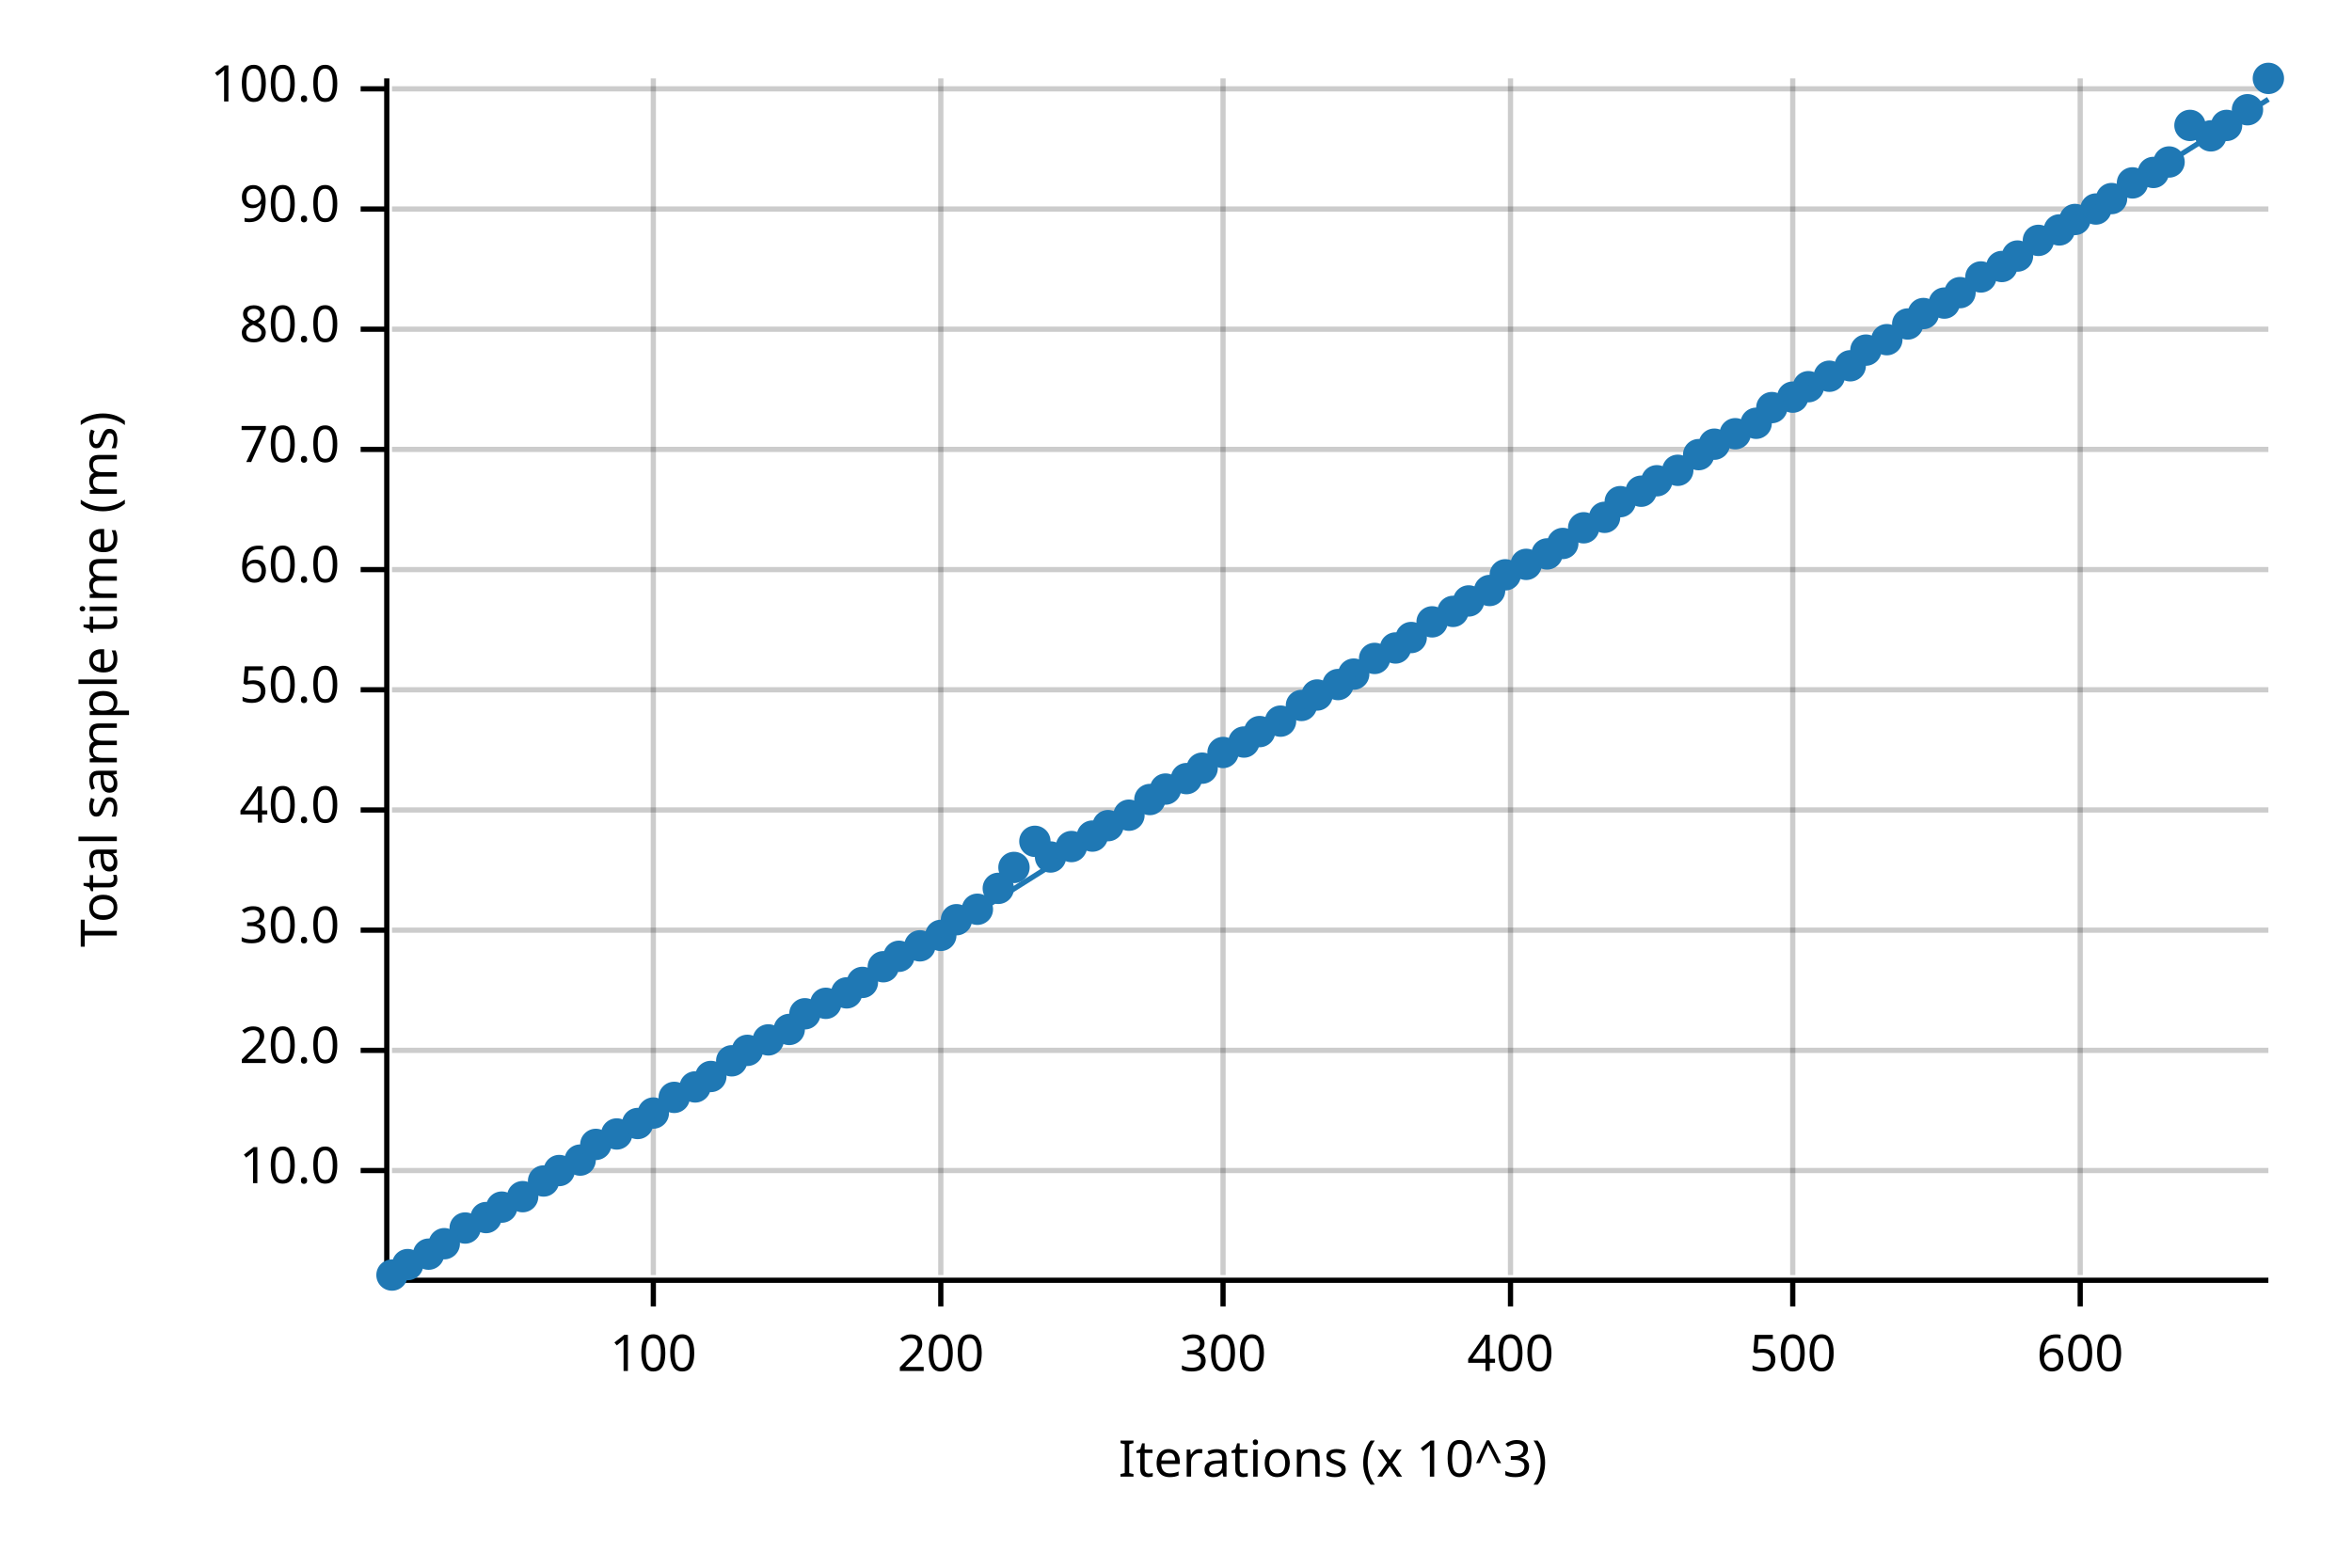
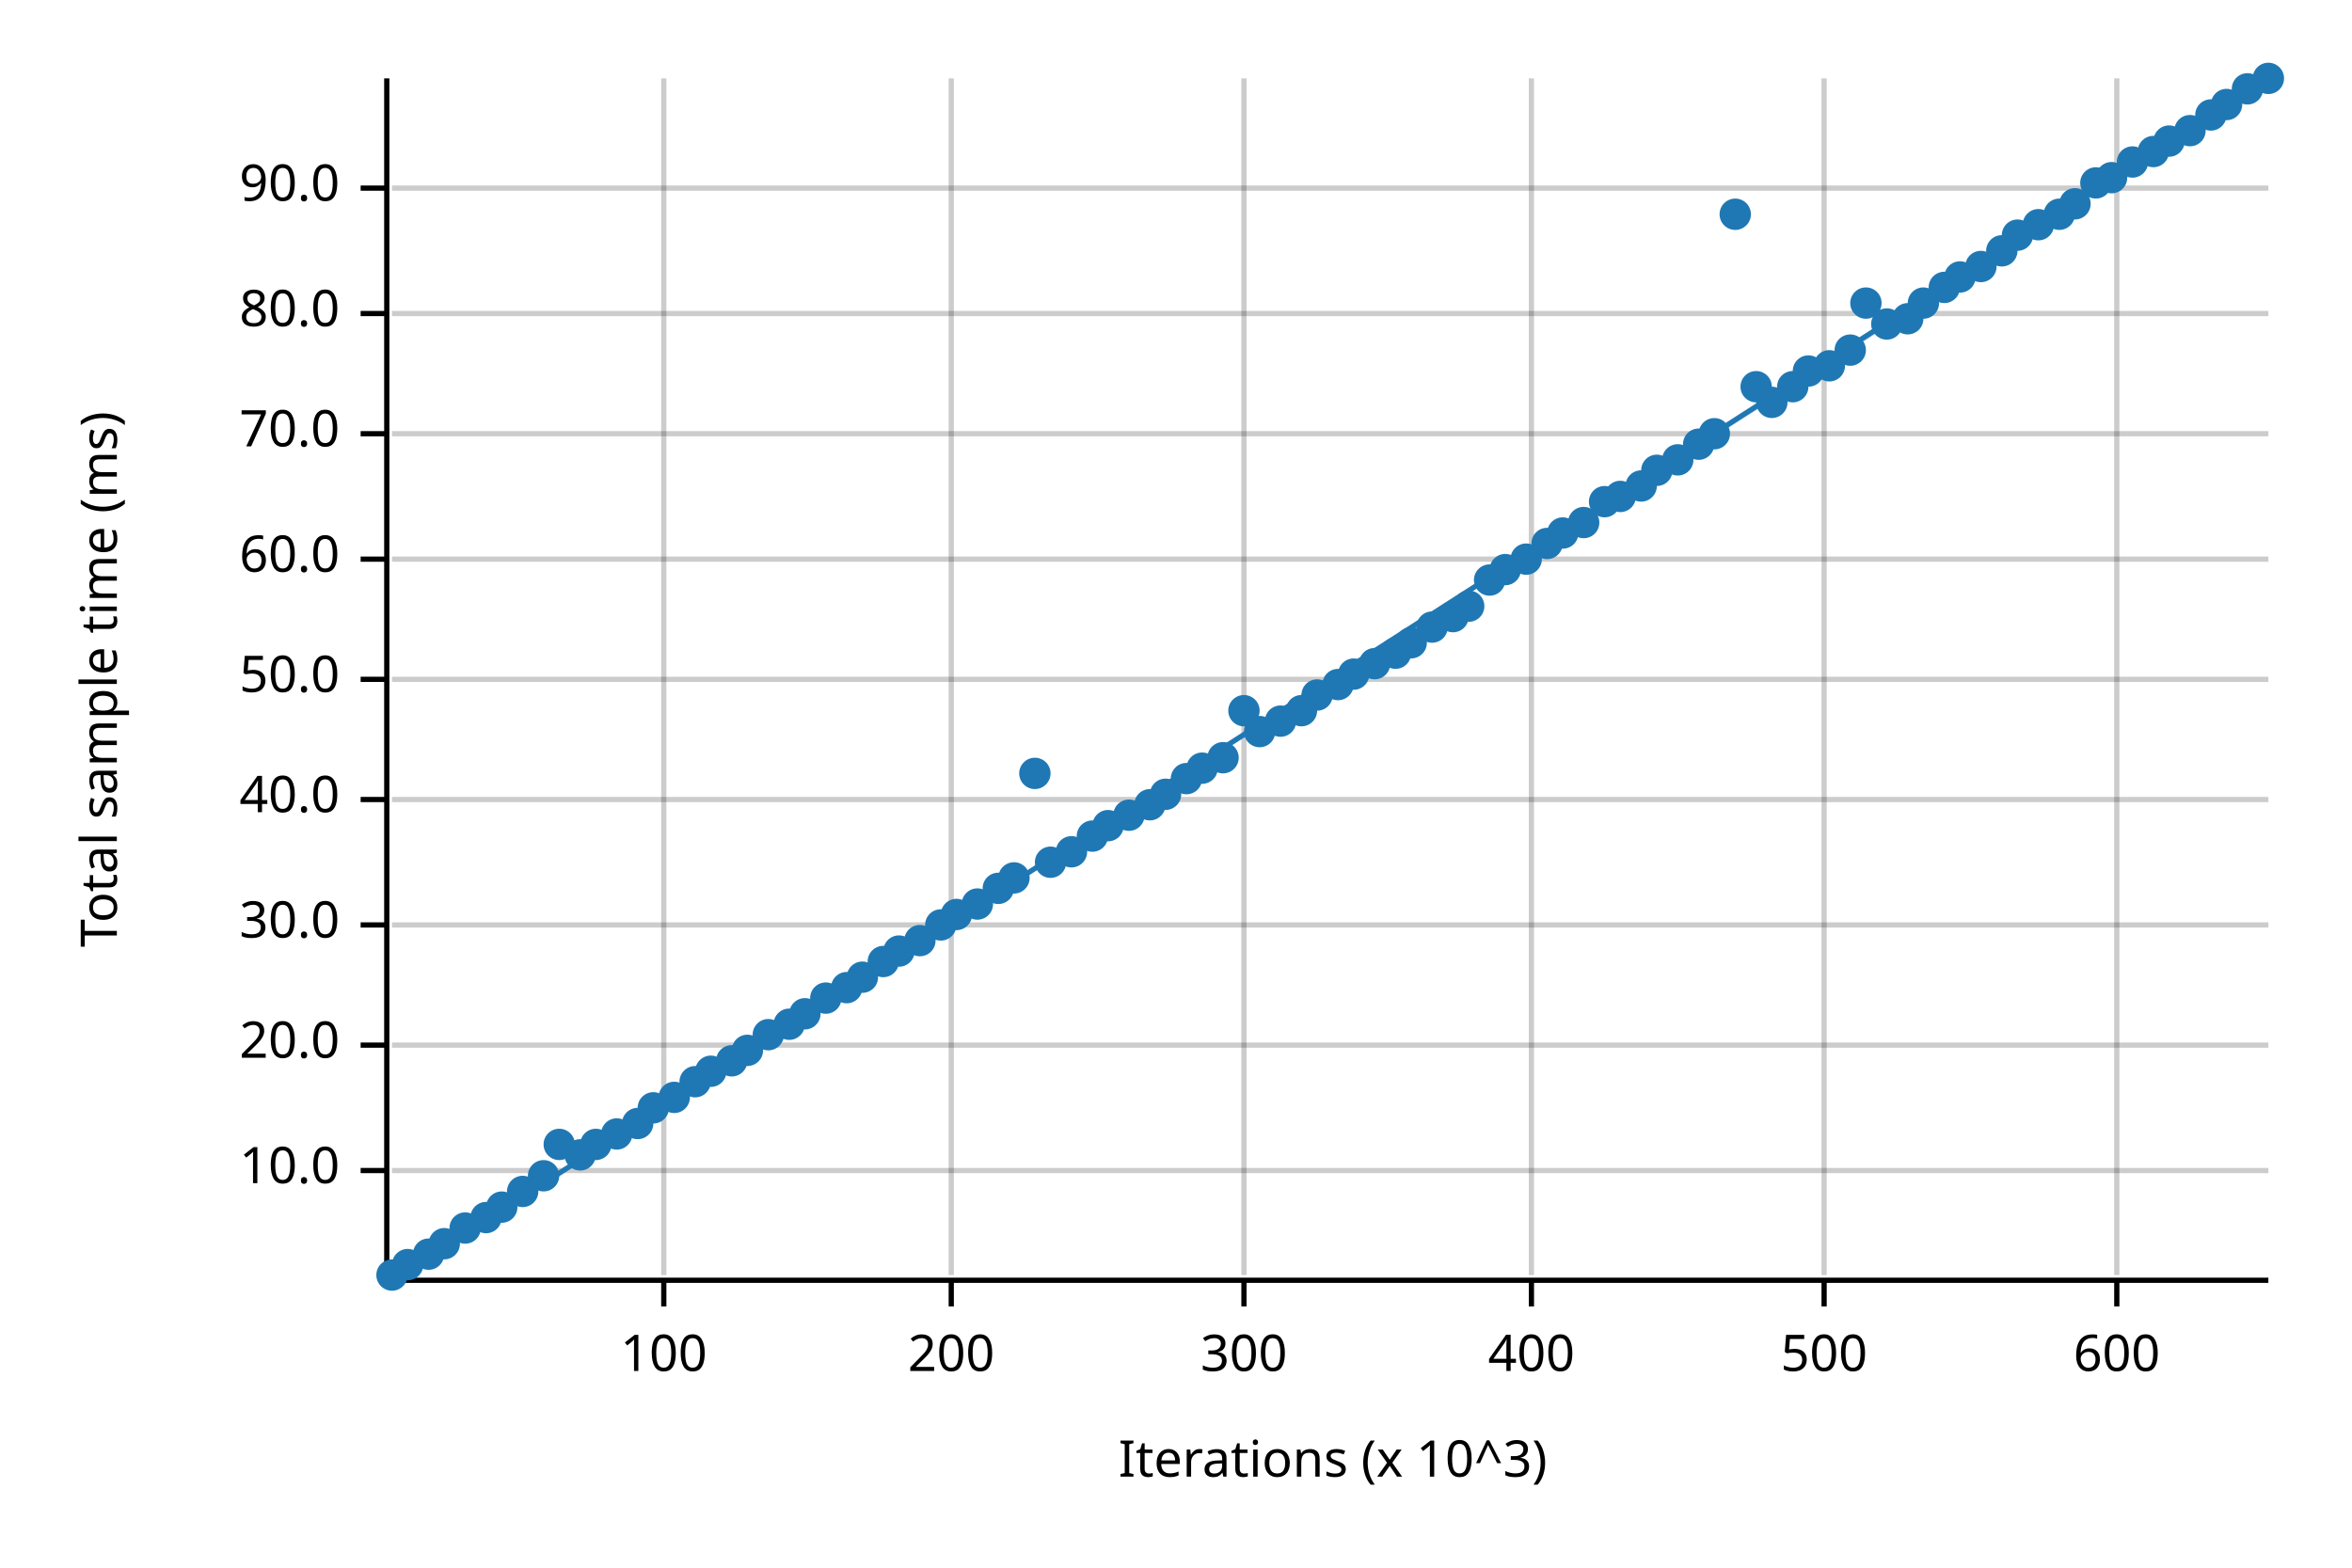
<svg xmlns="http://www.w3.org/2000/svg" width="450" height="300" viewBox="0 0 450 300">
  <text x="15" y="130" dy="0.76em" text-anchor="middle" font-family="sans-serif" font-size="9.677" opacity="1" fill="#000000" transform="rotate(270, 15, 130)">
Total sample time (ms)
</text>
  <text x="255" y="285" dy="-0.5ex" text-anchor="middle" font-family="sans-serif" font-size="9.677" opacity="1" fill="#000000">
Iterations (x 10^3)
</text>
-   <line opacity="0.2" stroke="#000000" stroke-width="1" x1="125" y1="244" x2="125" y2="15" />
-   <line opacity="0.2" stroke="#000000" stroke-width="1" x1="180" y1="244" x2="180" y2="15" />
-   <line opacity="0.2" stroke="#000000" stroke-width="1" x1="234" y1="244" x2="234" y2="15" />
-   <line opacity="0.2" stroke="#000000" stroke-width="1" x1="289" y1="244" x2="289" y2="15" />
-   <line opacity="0.2" stroke="#000000" stroke-width="1" x1="343" y1="244" x2="343" y2="15" />
-   <line opacity="0.2" stroke="#000000" stroke-width="1" x1="398" y1="244" x2="398" y2="15" />
+   <line opacity="0.2" stroke="#000000" stroke-width="1" x1="127" y1="244" x2="127" y2="15" />
+   <line opacity="0.2" stroke="#000000" stroke-width="1" x1="182" y1="244" x2="182" y2="15" />
+   <line opacity="0.2" stroke="#000000" stroke-width="1" x1="238" y1="244" x2="238" y2="15" />
+   <line opacity="0.2" stroke="#000000" stroke-width="1" x1="293" y1="244" x2="293" y2="15" />
+   <line opacity="0.2" stroke="#000000" stroke-width="1" x1="349" y1="244" x2="349" y2="15" />
+   <line opacity="0.2" stroke="#000000" stroke-width="1" x1="405" y1="244" x2="405" y2="15" />
  <line opacity="0.2" stroke="#000000" stroke-width="1" x1="75" y1="224" x2="434" y2="224" />
-   <line opacity="0.2" stroke="#000000" stroke-width="1" x1="75" y1="201" x2="434" y2="201" />
-   <line opacity="0.2" stroke="#000000" stroke-width="1" x1="75" y1="178" x2="434" y2="178" />
-   <line opacity="0.2" stroke="#000000" stroke-width="1" x1="75" y1="155" x2="434" y2="155" />
-   <line opacity="0.2" stroke="#000000" stroke-width="1" x1="75" y1="132" x2="434" y2="132" />
-   <line opacity="0.2" stroke="#000000" stroke-width="1" x1="75" y1="109" x2="434" y2="109" />
-   <line opacity="0.2" stroke="#000000" stroke-width="1" x1="75" y1="86" x2="434" y2="86" />
-   <line opacity="0.2" stroke="#000000" stroke-width="1" x1="75" y1="63" x2="434" y2="63" />
-   <line opacity="0.2" stroke="#000000" stroke-width="1" x1="75" y1="40" x2="434" y2="40" />
-   <line opacity="0.2" stroke="#000000" stroke-width="1" x1="75" y1="17" x2="434" y2="17" />
+   <line opacity="0.2" stroke="#000000" stroke-width="1" x1="75" y1="200" x2="434" y2="200" />
+   <line opacity="0.2" stroke="#000000" stroke-width="1" x1="75" y1="177" x2="434" y2="177" />
+   <line opacity="0.2" stroke="#000000" stroke-width="1" x1="75" y1="153" x2="434" y2="153" />
+   <line opacity="0.2" stroke="#000000" stroke-width="1" x1="75" y1="130" x2="434" y2="130" />
+   <line opacity="0.2" stroke="#000000" stroke-width="1" x1="75" y1="107" x2="434" y2="107" />
+   <line opacity="0.2" stroke="#000000" stroke-width="1" x1="75" y1="83" x2="434" y2="83" />
+   <line opacity="0.2" stroke="#000000" stroke-width="1" x1="75" y1="60" x2="434" y2="60" />
+   <line opacity="0.2" stroke="#000000" stroke-width="1" x1="75" y1="36" x2="434" y2="36" />
  <polyline fill="none" opacity="1" stroke="#000000" stroke-width="1" points="74,15 74,244 " />
  <text x="65" y="224" dy="0.5ex" text-anchor="end" font-family="sans-serif" font-size="9.677" opacity="1" fill="#000000">
10.0
</text>
  <polyline fill="none" opacity="1" stroke="#000000" stroke-width="1" points="69,224 74,224 " />
-   <text x="65" y="201" dy="0.5ex" text-anchor="end" font-family="sans-serif" font-size="9.677" opacity="1" fill="#000000">
+   <text x="65" y="200" dy="0.5ex" text-anchor="end" font-family="sans-serif" font-size="9.677" opacity="1" fill="#000000">
20.0
</text>
-   <polyline fill="none" opacity="1" stroke="#000000" stroke-width="1" points="69,201 74,201 " />
-   <text x="65" y="178" dy="0.5ex" text-anchor="end" font-family="sans-serif" font-size="9.677" opacity="1" fill="#000000">
+   <polyline fill="none" opacity="1" stroke="#000000" stroke-width="1" points="69,200 74,200 " />
+   <text x="65" y="177" dy="0.5ex" text-anchor="end" font-family="sans-serif" font-size="9.677" opacity="1" fill="#000000">
30.0
</text>
-   <polyline fill="none" opacity="1" stroke="#000000" stroke-width="1" points="69,178 74,178 " />
-   <text x="65" y="155" dy="0.5ex" text-anchor="end" font-family="sans-serif" font-size="9.677" opacity="1" fill="#000000">
+   <polyline fill="none" opacity="1" stroke="#000000" stroke-width="1" points="69,177 74,177 " />
+   <text x="65" y="153" dy="0.5ex" text-anchor="end" font-family="sans-serif" font-size="9.677" opacity="1" fill="#000000">
40.0
</text>
-   <polyline fill="none" opacity="1" stroke="#000000" stroke-width="1" points="69,155 74,155 " />
-   <text x="65" y="132" dy="0.5ex" text-anchor="end" font-family="sans-serif" font-size="9.677" opacity="1" fill="#000000">
+   <polyline fill="none" opacity="1" stroke="#000000" stroke-width="1" points="69,153 74,153 " />
+   <text x="65" y="130" dy="0.5ex" text-anchor="end" font-family="sans-serif" font-size="9.677" opacity="1" fill="#000000">
50.0
</text>
-   <polyline fill="none" opacity="1" stroke="#000000" stroke-width="1" points="69,132 74,132 " />
-   <text x="65" y="109" dy="0.5ex" text-anchor="end" font-family="sans-serif" font-size="9.677" opacity="1" fill="#000000">
+   <polyline fill="none" opacity="1" stroke="#000000" stroke-width="1" points="69,130 74,130 " />
+   <text x="65" y="107" dy="0.5ex" text-anchor="end" font-family="sans-serif" font-size="9.677" opacity="1" fill="#000000">
60.0
</text>
-   <polyline fill="none" opacity="1" stroke="#000000" stroke-width="1" points="69,109 74,109 " />
-   <text x="65" y="86" dy="0.5ex" text-anchor="end" font-family="sans-serif" font-size="9.677" opacity="1" fill="#000000">
+   <polyline fill="none" opacity="1" stroke="#000000" stroke-width="1" points="69,107 74,107 " />
+   <text x="65" y="83" dy="0.5ex" text-anchor="end" font-family="sans-serif" font-size="9.677" opacity="1" fill="#000000">
70.0
</text>
-   <polyline fill="none" opacity="1" stroke="#000000" stroke-width="1" points="69,86 74,86 " />
-   <text x="65" y="63" dy="0.5ex" text-anchor="end" font-family="sans-serif" font-size="9.677" opacity="1" fill="#000000">
+   <polyline fill="none" opacity="1" stroke="#000000" stroke-width="1" points="69,83 74,83 " />
+   <text x="65" y="60" dy="0.5ex" text-anchor="end" font-family="sans-serif" font-size="9.677" opacity="1" fill="#000000">
80.0
</text>
-   <polyline fill="none" opacity="1" stroke="#000000" stroke-width="1" points="69,63 74,63 " />
-   <text x="65" y="40" dy="0.5ex" text-anchor="end" font-family="sans-serif" font-size="9.677" opacity="1" fill="#000000">
+   <polyline fill="none" opacity="1" stroke="#000000" stroke-width="1" points="69,60 74,60 " />
+   <text x="65" y="36" dy="0.5ex" text-anchor="end" font-family="sans-serif" font-size="9.677" opacity="1" fill="#000000">
90.0
</text>
-   <polyline fill="none" opacity="1" stroke="#000000" stroke-width="1" points="69,40 74,40 " />
-   <text x="65" y="17" dy="0.5ex" text-anchor="end" font-family="sans-serif" font-size="9.677" opacity="1" fill="#000000">
- 100.0
- </text>
-   <polyline fill="none" opacity="1" stroke="#000000" stroke-width="1" points="69,17 74,17 " />
+   <polyline fill="none" opacity="1" stroke="#000000" stroke-width="1" points="69,36 74,36 " />
  <polyline fill="none" opacity="1" stroke="#000000" stroke-width="1" points="75,245 434,245 " />
-   <text x="125" y="255" dy="0.76em" text-anchor="middle" font-family="sans-serif" font-size="9.677" opacity="1" fill="#000000">
+   <text x="127" y="255" dy="0.76em" text-anchor="middle" font-family="sans-serif" font-size="9.677" opacity="1" fill="#000000">
100
</text>
-   <polyline fill="none" opacity="1" stroke="#000000" stroke-width="1" points="125,245 125,250 " />
-   <text x="180" y="255" dy="0.76em" text-anchor="middle" font-family="sans-serif" font-size="9.677" opacity="1" fill="#000000">
+   <polyline fill="none" opacity="1" stroke="#000000" stroke-width="1" points="127,245 127,250 " />
+   <text x="182" y="255" dy="0.76em" text-anchor="middle" font-family="sans-serif" font-size="9.677" opacity="1" fill="#000000">
200
</text>
-   <polyline fill="none" opacity="1" stroke="#000000" stroke-width="1" points="180,245 180,250 " />
-   <text x="234" y="255" dy="0.76em" text-anchor="middle" font-family="sans-serif" font-size="9.677" opacity="1" fill="#000000">
+   <polyline fill="none" opacity="1" stroke="#000000" stroke-width="1" points="182,245 182,250 " />
+   <text x="238" y="255" dy="0.76em" text-anchor="middle" font-family="sans-serif" font-size="9.677" opacity="1" fill="#000000">
300
</text>
-   <polyline fill="none" opacity="1" stroke="#000000" stroke-width="1" points="234,245 234,250 " />
-   <text x="289" y="255" dy="0.76em" text-anchor="middle" font-family="sans-serif" font-size="9.677" opacity="1" fill="#000000">
+   <polyline fill="none" opacity="1" stroke="#000000" stroke-width="1" points="238,245 238,250 " />
+   <text x="293" y="255" dy="0.76em" text-anchor="middle" font-family="sans-serif" font-size="9.677" opacity="1" fill="#000000">
400
</text>
-   <polyline fill="none" opacity="1" stroke="#000000" stroke-width="1" points="289,245 289,250 " />
-   <text x="343" y="255" dy="0.76em" text-anchor="middle" font-family="sans-serif" font-size="9.677" opacity="1" fill="#000000">
+   <polyline fill="none" opacity="1" stroke="#000000" stroke-width="1" points="293,245 293,250 " />
+   <text x="349" y="255" dy="0.76em" text-anchor="middle" font-family="sans-serif" font-size="9.677" opacity="1" fill="#000000">
500
</text>
-   <polyline fill="none" opacity="1" stroke="#000000" stroke-width="1" points="343,245 343,250 " />
-   <text x="398" y="255" dy="0.76em" text-anchor="middle" font-family="sans-serif" font-size="9.677" opacity="1" fill="#000000">
+   <polyline fill="none" opacity="1" stroke="#000000" stroke-width="1" points="349,245 349,250 " />
+   <text x="405" y="255" dy="0.76em" text-anchor="middle" font-family="sans-serif" font-size="9.677" opacity="1" fill="#000000">
600
</text>
-   <polyline fill="none" opacity="1" stroke="#000000" stroke-width="1" points="398,245 398,250 " />
+   <polyline fill="none" opacity="1" stroke="#000000" stroke-width="1" points="405,245 405,250 " />
  <circle cx="75" cy="244" r="3" opacity="1" fill="#1F78B4" stroke="none" stroke-width="1" />
  <circle cx="78" cy="242" r="3" opacity="1" fill="#1F78B4" stroke="none" stroke-width="1" />
  <circle cx="82" cy="240" r="3" opacity="1" fill="#1F78B4" stroke="none" stroke-width="1" />
  <circle cx="85" cy="238" r="3" opacity="1" fill="#1F78B4" stroke="none" stroke-width="1" />
  <circle cx="89" cy="235" r="3" opacity="1" fill="#1F78B4" stroke="none" stroke-width="1" />
  <circle cx="93" cy="233" r="3" opacity="1" fill="#1F78B4" stroke="none" stroke-width="1" />
  <circle cx="96" cy="231" r="3" opacity="1" fill="#1F78B4" stroke="none" stroke-width="1" />
-   <circle cx="100" cy="229" r="3" opacity="1" fill="#1F78B4" stroke="none" stroke-width="1" />
-   <circle cx="104" cy="226" r="3" opacity="1" fill="#1F78B4" stroke="none" stroke-width="1" />
-   <circle cx="107" cy="224" r="3" opacity="1" fill="#1F78B4" stroke="none" stroke-width="1" />
-   <circle cx="111" cy="222" r="3" opacity="1" fill="#1F78B4" stroke="none" stroke-width="1" />
+   <circle cx="100" cy="228" r="3" opacity="1" fill="#1F78B4" stroke="none" stroke-width="1" />
+   <circle cx="104" cy="225" r="3" opacity="1" fill="#1F78B4" stroke="none" stroke-width="1" />
+   <circle cx="107" cy="219" r="3" opacity="1" fill="#1F78B4" stroke="none" stroke-width="1" />
+   <circle cx="111" cy="221" r="3" opacity="1" fill="#1F78B4" stroke="none" stroke-width="1" />
  <circle cx="114" cy="219" r="3" opacity="1" fill="#1F78B4" stroke="none" stroke-width="1" />
  <circle cx="118" cy="217" r="3" opacity="1" fill="#1F78B4" stroke="none" stroke-width="1" />
  <circle cx="122" cy="215" r="3" opacity="1" fill="#1F78B4" stroke="none" stroke-width="1" />
-   <circle cx="125" cy="213" r="3" opacity="1" fill="#1F78B4" stroke="none" stroke-width="1" />
+   <circle cx="125" cy="212" r="3" opacity="1" fill="#1F78B4" stroke="none" stroke-width="1" />
  <circle cx="129" cy="210" r="3" opacity="1" fill="#1F78B4" stroke="none" stroke-width="1" />
-   <circle cx="133" cy="208" r="3" opacity="1" fill="#1F78B4" stroke="none" stroke-width="1" />
-   <circle cx="136" cy="206" r="3" opacity="1" fill="#1F78B4" stroke="none" stroke-width="1" />
+   <circle cx="133" cy="207" r="3" opacity="1" fill="#1F78B4" stroke="none" stroke-width="1" />
+   <circle cx="136" cy="205" r="3" opacity="1" fill="#1F78B4" stroke="none" stroke-width="1" />
  <circle cx="140" cy="203" r="3" opacity="1" fill="#1F78B4" stroke="none" stroke-width="1" />
  <circle cx="143" cy="201" r="3" opacity="1" fill="#1F78B4" stroke="none" stroke-width="1" />
-   <circle cx="147" cy="199" r="3" opacity="1" fill="#1F78B4" stroke="none" stroke-width="1" />
-   <circle cx="151" cy="197" r="3" opacity="1" fill="#1F78B4" stroke="none" stroke-width="1" />
+   <circle cx="147" cy="198" r="3" opacity="1" fill="#1F78B4" stroke="none" stroke-width="1" />
+   <circle cx="151" cy="196" r="3" opacity="1" fill="#1F78B4" stroke="none" stroke-width="1" />
  <circle cx="154" cy="194" r="3" opacity="1" fill="#1F78B4" stroke="none" stroke-width="1" />
-   <circle cx="158" cy="192" r="3" opacity="1" fill="#1F78B4" stroke="none" stroke-width="1" />
-   <circle cx="162" cy="190" r="3" opacity="1" fill="#1F78B4" stroke="none" stroke-width="1" />
-   <circle cx="165" cy="188" r="3" opacity="1" fill="#1F78B4" stroke="none" stroke-width="1" />
-   <circle cx="169" cy="185" r="3" opacity="1" fill="#1F78B4" stroke="none" stroke-width="1" />
-   <circle cx="172" cy="183" r="3" opacity="1" fill="#1F78B4" stroke="none" stroke-width="1" />
-   <circle cx="176" cy="181" r="3" opacity="1" fill="#1F78B4" stroke="none" stroke-width="1" />
-   <circle cx="180" cy="179" r="3" opacity="1" fill="#1F78B4" stroke="none" stroke-width="1" />
-   <circle cx="183" cy="176" r="3" opacity="1" fill="#1F78B4" stroke="none" stroke-width="1" />
-   <circle cx="187" cy="174" r="3" opacity="1" fill="#1F78B4" stroke="none" stroke-width="1" />
+   <circle cx="158" cy="191" r="3" opacity="1" fill="#1F78B4" stroke="none" stroke-width="1" />
+   <circle cx="162" cy="189" r="3" opacity="1" fill="#1F78B4" stroke="none" stroke-width="1" />
+   <circle cx="165" cy="187" r="3" opacity="1" fill="#1F78B4" stroke="none" stroke-width="1" />
+   <circle cx="169" cy="184" r="3" opacity="1" fill="#1F78B4" stroke="none" stroke-width="1" />
+   <circle cx="172" cy="182" r="3" opacity="1" fill="#1F78B4" stroke="none" stroke-width="1" />
+   <circle cx="176" cy="180" r="3" opacity="1" fill="#1F78B4" stroke="none" stroke-width="1" />
+   <circle cx="180" cy="177" r="3" opacity="1" fill="#1F78B4" stroke="none" stroke-width="1" />
+   <circle cx="183" cy="175" r="3" opacity="1" fill="#1F78B4" stroke="none" stroke-width="1" />
+   <circle cx="187" cy="173" r="3" opacity="1" fill="#1F78B4" stroke="none" stroke-width="1" />
  <circle cx="191" cy="170" r="3" opacity="1" fill="#1F78B4" stroke="none" stroke-width="1" />
-   <circle cx="194" cy="166" r="3" opacity="1" fill="#1F78B4" stroke="none" stroke-width="1" />
-   <circle cx="198" cy="161" r="3" opacity="1" fill="#1F78B4" stroke="none" stroke-width="1" />
-   <circle cx="201" cy="164" r="3" opacity="1" fill="#1F78B4" stroke="none" stroke-width="1" />
-   <circle cx="205" cy="162" r="3" opacity="1" fill="#1F78B4" stroke="none" stroke-width="1" />
+   <circle cx="194" cy="168" r="3" opacity="1" fill="#1F78B4" stroke="none" stroke-width="1" />
+   <circle cx="198" cy="148" r="3" opacity="1" fill="#1F78B4" stroke="none" stroke-width="1" />
+   <circle cx="201" cy="165" r="3" opacity="1" fill="#1F78B4" stroke="none" stroke-width="1" />
+   <circle cx="205" cy="163" r="3" opacity="1" fill="#1F78B4" stroke="none" stroke-width="1" />
  <circle cx="209" cy="160" r="3" opacity="1" fill="#1F78B4" stroke="none" stroke-width="1" />
  <circle cx="212" cy="158" r="3" opacity="1" fill="#1F78B4" stroke="none" stroke-width="1" />
  <circle cx="216" cy="156" r="3" opacity="1" fill="#1F78B4" stroke="none" stroke-width="1" />
-   <circle cx="220" cy="153" r="3" opacity="1" fill="#1F78B4" stroke="none" stroke-width="1" />
-   <circle cx="223" cy="151" r="3" opacity="1" fill="#1F78B4" stroke="none" stroke-width="1" />
+   <circle cx="220" cy="154" r="3" opacity="1" fill="#1F78B4" stroke="none" stroke-width="1" />
+   <circle cx="223" cy="152" r="3" opacity="1" fill="#1F78B4" stroke="none" stroke-width="1" />
  <circle cx="227" cy="149" r="3" opacity="1" fill="#1F78B4" stroke="none" stroke-width="1" />
  <circle cx="230" cy="147" r="3" opacity="1" fill="#1F78B4" stroke="none" stroke-width="1" />
-   <circle cx="234" cy="144" r="3" opacity="1" fill="#1F78B4" stroke="none" stroke-width="1" />
-   <circle cx="238" cy="142" r="3" opacity="1" fill="#1F78B4" stroke="none" stroke-width="1" />
+   <circle cx="234" cy="145" r="3" opacity="1" fill="#1F78B4" stroke="none" stroke-width="1" />
+   <circle cx="238" cy="136" r="3" opacity="1" fill="#1F78B4" stroke="none" stroke-width="1" />
  <circle cx="241" cy="140" r="3" opacity="1" fill="#1F78B4" stroke="none" stroke-width="1" />
  <circle cx="245" cy="138" r="3" opacity="1" fill="#1F78B4" stroke="none" stroke-width="1" />
-   <circle cx="249" cy="135" r="3" opacity="1" fill="#1F78B4" stroke="none" stroke-width="1" />
+   <circle cx="249" cy="136" r="3" opacity="1" fill="#1F78B4" stroke="none" stroke-width="1" />
  <circle cx="252" cy="133" r="3" opacity="1" fill="#1F78B4" stroke="none" stroke-width="1" />
  <circle cx="256" cy="131" r="3" opacity="1" fill="#1F78B4" stroke="none" stroke-width="1" />
  <circle cx="259" cy="129" r="3" opacity="1" fill="#1F78B4" stroke="none" stroke-width="1" />
-   <circle cx="263" cy="126" r="3" opacity="1" fill="#1F78B4" stroke="none" stroke-width="1" />
-   <circle cx="267" cy="124" r="3" opacity="1" fill="#1F78B4" stroke="none" stroke-width="1" />
-   <circle cx="270" cy="122" r="3" opacity="1" fill="#1F78B4" stroke="none" stroke-width="1" />
-   <circle cx="274" cy="119" r="3" opacity="1" fill="#1F78B4" stroke="none" stroke-width="1" />
-   <circle cx="278" cy="117" r="3" opacity="1" fill="#1F78B4" stroke="none" stroke-width="1" />
-   <circle cx="281" cy="115" r="3" opacity="1" fill="#1F78B4" stroke="none" stroke-width="1" />
-   <circle cx="285" cy="113" r="3" opacity="1" fill="#1F78B4" stroke="none" stroke-width="1" />
-   <circle cx="288" cy="110" r="3" opacity="1" fill="#1F78B4" stroke="none" stroke-width="1" />
-   <circle cx="292" cy="108" r="3" opacity="1" fill="#1F78B4" stroke="none" stroke-width="1" />
-   <circle cx="296" cy="106" r="3" opacity="1" fill="#1F78B4" stroke="none" stroke-width="1" />
-   <circle cx="299" cy="104" r="3" opacity="1" fill="#1F78B4" stroke="none" stroke-width="1" />
-   <circle cx="303" cy="101" r="3" opacity="1" fill="#1F78B4" stroke="none" stroke-width="1" />
-   <circle cx="307" cy="99" r="3" opacity="1" fill="#1F78B4" stroke="none" stroke-width="1" />
-   <circle cx="310" cy="96" r="3" opacity="1" fill="#1F78B4" stroke="none" stroke-width="1" />
-   <circle cx="314" cy="94" r="3" opacity="1" fill="#1F78B4" stroke="none" stroke-width="1" />
-   <circle cx="317" cy="92" r="3" opacity="1" fill="#1F78B4" stroke="none" stroke-width="1" />
-   <circle cx="321" cy="90" r="3" opacity="1" fill="#1F78B4" stroke="none" stroke-width="1" />
-   <circle cx="325" cy="87" r="3" opacity="1" fill="#1F78B4" stroke="none" stroke-width="1" />
-   <circle cx="328" cy="85" r="3" opacity="1" fill="#1F78B4" stroke="none" stroke-width="1" />
-   <circle cx="332" cy="83" r="3" opacity="1" fill="#1F78B4" stroke="none" stroke-width="1" />
-   <circle cx="336" cy="81" r="3" opacity="1" fill="#1F78B4" stroke="none" stroke-width="1" />
-   <circle cx="339" cy="78" r="3" opacity="1" fill="#1F78B4" stroke="none" stroke-width="1" />
-   <circle cx="343" cy="76" r="3" opacity="1" fill="#1F78B4" stroke="none" stroke-width="1" />
-   <circle cx="346" cy="74" r="3" opacity="1" fill="#1F78B4" stroke="none" stroke-width="1" />
-   <circle cx="350" cy="72" r="3" opacity="1" fill="#1F78B4" stroke="none" stroke-width="1" />
-   <circle cx="354" cy="70" r="3" opacity="1" fill="#1F78B4" stroke="none" stroke-width="1" />
-   <circle cx="357" cy="67" r="3" opacity="1" fill="#1F78B4" stroke="none" stroke-width="1" />
-   <circle cx="361" cy="65" r="3" opacity="1" fill="#1F78B4" stroke="none" stroke-width="1" />
-   <circle cx="365" cy="62" r="3" opacity="1" fill="#1F78B4" stroke="none" stroke-width="1" />
-   <circle cx="368" cy="60" r="3" opacity="1" fill="#1F78B4" stroke="none" stroke-width="1" />
-   <circle cx="372" cy="58" r="3" opacity="1" fill="#1F78B4" stroke="none" stroke-width="1" />
-   <circle cx="375" cy="56" r="3" opacity="1" fill="#1F78B4" stroke="none" stroke-width="1" />
-   <circle cx="379" cy="53" r="3" opacity="1" fill="#1F78B4" stroke="none" stroke-width="1" />
-   <circle cx="383" cy="51" r="3" opacity="1" fill="#1F78B4" stroke="none" stroke-width="1" />
-   <circle cx="386" cy="49" r="3" opacity="1" fill="#1F78B4" stroke="none" stroke-width="1" />
-   <circle cx="390" cy="46" r="3" opacity="1" fill="#1F78B4" stroke="none" stroke-width="1" />
-   <circle cx="394" cy="44" r="3" opacity="1" fill="#1F78B4" stroke="none" stroke-width="1" />
-   <circle cx="397" cy="42" r="3" opacity="1" fill="#1F78B4" stroke="none" stroke-width="1" />
-   <circle cx="401" cy="40" r="3" opacity="1" fill="#1F78B4" stroke="none" stroke-width="1" />
-   <circle cx="404" cy="38" r="3" opacity="1" fill="#1F78B4" stroke="none" stroke-width="1" />
-   <circle cx="408" cy="35" r="3" opacity="1" fill="#1F78B4" stroke="none" stroke-width="1" />
-   <circle cx="412" cy="33" r="3" opacity="1" fill="#1F78B4" stroke="none" stroke-width="1" />
-   <circle cx="415" cy="31" r="3" opacity="1" fill="#1F78B4" stroke="none" stroke-width="1" />
-   <circle cx="419" cy="24" r="3" opacity="1" fill="#1F78B4" stroke="none" stroke-width="1" />
-   <circle cx="423" cy="26" r="3" opacity="1" fill="#1F78B4" stroke="none" stroke-width="1" />
-   <circle cx="426" cy="24" r="3" opacity="1" fill="#1F78B4" stroke="none" stroke-width="1" />
-   <circle cx="430" cy="21" r="3" opacity="1" fill="#1F78B4" stroke="none" stroke-width="1" />
+   <circle cx="263" cy="127" r="3" opacity="1" fill="#1F78B4" stroke="none" stroke-width="1" />
+   <circle cx="267" cy="125" r="3" opacity="1" fill="#1F78B4" stroke="none" stroke-width="1" />
+   <circle cx="270" cy="123" r="3" opacity="1" fill="#1F78B4" stroke="none" stroke-width="1" />
+   <circle cx="274" cy="120" r="3" opacity="1" fill="#1F78B4" stroke="none" stroke-width="1" />
+   <circle cx="278" cy="118" r="3" opacity="1" fill="#1F78B4" stroke="none" stroke-width="1" />
+   <circle cx="281" cy="116" r="3" opacity="1" fill="#1F78B4" stroke="none" stroke-width="1" />
+   <circle cx="285" cy="111" r="3" opacity="1" fill="#1F78B4" stroke="none" stroke-width="1" />
+   <circle cx="288" cy="109" r="3" opacity="1" fill="#1F78B4" stroke="none" stroke-width="1" />
+   <circle cx="292" cy="107" r="3" opacity="1" fill="#1F78B4" stroke="none" stroke-width="1" />
+   <circle cx="296" cy="104" r="3" opacity="1" fill="#1F78B4" stroke="none" stroke-width="1" />
+   <circle cx="299" cy="102" r="3" opacity="1" fill="#1F78B4" stroke="none" stroke-width="1" />
+   <circle cx="303" cy="100" r="3" opacity="1" fill="#1F78B4" stroke="none" stroke-width="1" />
+   <circle cx="307" cy="96" r="3" opacity="1" fill="#1F78B4" stroke="none" stroke-width="1" />
+   <circle cx="310" cy="95" r="3" opacity="1" fill="#1F78B4" stroke="none" stroke-width="1" />
+   <circle cx="314" cy="93" r="3" opacity="1" fill="#1F78B4" stroke="none" stroke-width="1" />
+   <circle cx="317" cy="90" r="3" opacity="1" fill="#1F78B4" stroke="none" stroke-width="1" />
+   <circle cx="321" cy="88" r="3" opacity="1" fill="#1F78B4" stroke="none" stroke-width="1" />
+   <circle cx="325" cy="85" r="3" opacity="1" fill="#1F78B4" stroke="none" stroke-width="1" />
+   <circle cx="328" cy="83" r="3" opacity="1" fill="#1F78B4" stroke="none" stroke-width="1" />
+   <circle cx="332" cy="41" r="3" opacity="1" fill="#1F78B4" stroke="none" stroke-width="1" />
+   <circle cx="336" cy="74" r="3" opacity="1" fill="#1F78B4" stroke="none" stroke-width="1" />
+   <circle cx="339" cy="77" r="3" opacity="1" fill="#1F78B4" stroke="none" stroke-width="1" />
+   <circle cx="343" cy="74" r="3" opacity="1" fill="#1F78B4" stroke="none" stroke-width="1" />
+   <circle cx="346" cy="71" r="3" opacity="1" fill="#1F78B4" stroke="none" stroke-width="1" />
+   <circle cx="350" cy="70" r="3" opacity="1" fill="#1F78B4" stroke="none" stroke-width="1" />
+   <circle cx="354" cy="67" r="3" opacity="1" fill="#1F78B4" stroke="none" stroke-width="1" />
+   <circle cx="357" cy="58" r="3" opacity="1" fill="#1F78B4" stroke="none" stroke-width="1" />
+   <circle cx="361" cy="62" r="3" opacity="1" fill="#1F78B4" stroke="none" stroke-width="1" />
+   <circle cx="365" cy="61" r="3" opacity="1" fill="#1F78B4" stroke="none" stroke-width="1" />
+   <circle cx="368" cy="58" r="3" opacity="1" fill="#1F78B4" stroke="none" stroke-width="1" />
+   <circle cx="372" cy="55" r="3" opacity="1" fill="#1F78B4" stroke="none" stroke-width="1" />
+   <circle cx="375" cy="53" r="3" opacity="1" fill="#1F78B4" stroke="none" stroke-width="1" />
+   <circle cx="379" cy="51" r="3" opacity="1" fill="#1F78B4" stroke="none" stroke-width="1" />
+   <circle cx="383" cy="48" r="3" opacity="1" fill="#1F78B4" stroke="none" stroke-width="1" />
+   <circle cx="386" cy="45" r="3" opacity="1" fill="#1F78B4" stroke="none" stroke-width="1" />
+   <circle cx="390" cy="43" r="3" opacity="1" fill="#1F78B4" stroke="none" stroke-width="1" />
+   <circle cx="394" cy="41" r="3" opacity="1" fill="#1F78B4" stroke="none" stroke-width="1" />
+   <circle cx="397" cy="39" r="3" opacity="1" fill="#1F78B4" stroke="none" stroke-width="1" />
+   <circle cx="401" cy="35" r="3" opacity="1" fill="#1F78B4" stroke="none" stroke-width="1" />
+   <circle cx="404" cy="34" r="3" opacity="1" fill="#1F78B4" stroke="none" stroke-width="1" />
+   <circle cx="408" cy="31" r="3" opacity="1" fill="#1F78B4" stroke="none" stroke-width="1" />
+   <circle cx="412" cy="29" r="3" opacity="1" fill="#1F78B4" stroke="none" stroke-width="1" />
+   <circle cx="415" cy="27" r="3" opacity="1" fill="#1F78B4" stroke="none" stroke-width="1" />
+   <circle cx="419" cy="25" r="3" opacity="1" fill="#1F78B4" stroke="none" stroke-width="1" />
+   <circle cx="423" cy="22" r="3" opacity="1" fill="#1F78B4" stroke="none" stroke-width="1" />
+   <circle cx="426" cy="20" r="3" opacity="1" fill="#1F78B4" stroke="none" stroke-width="1" />
+   <circle cx="430" cy="17" r="3" opacity="1" fill="#1F78B4" stroke="none" stroke-width="1" />
  <circle cx="434" cy="15" r="3" opacity="1" fill="#1F78B4" stroke="none" stroke-width="1" />
-   <polyline fill="none" opacity="1" stroke="#1F78B4" stroke-width="1" points="75,245 434,19 " />
-   <polygon opacity="0.25" fill="#1F78B4" points="75,245 434,19 434,19 " />
+   <polyline fill="none" opacity="1" stroke="#1F78B4" stroke-width="1" points="75,245 434,15 " />
+   <polygon opacity="0.25" fill="#1F78B4" points="75,245 434,16 434,15 " />
</svg>
